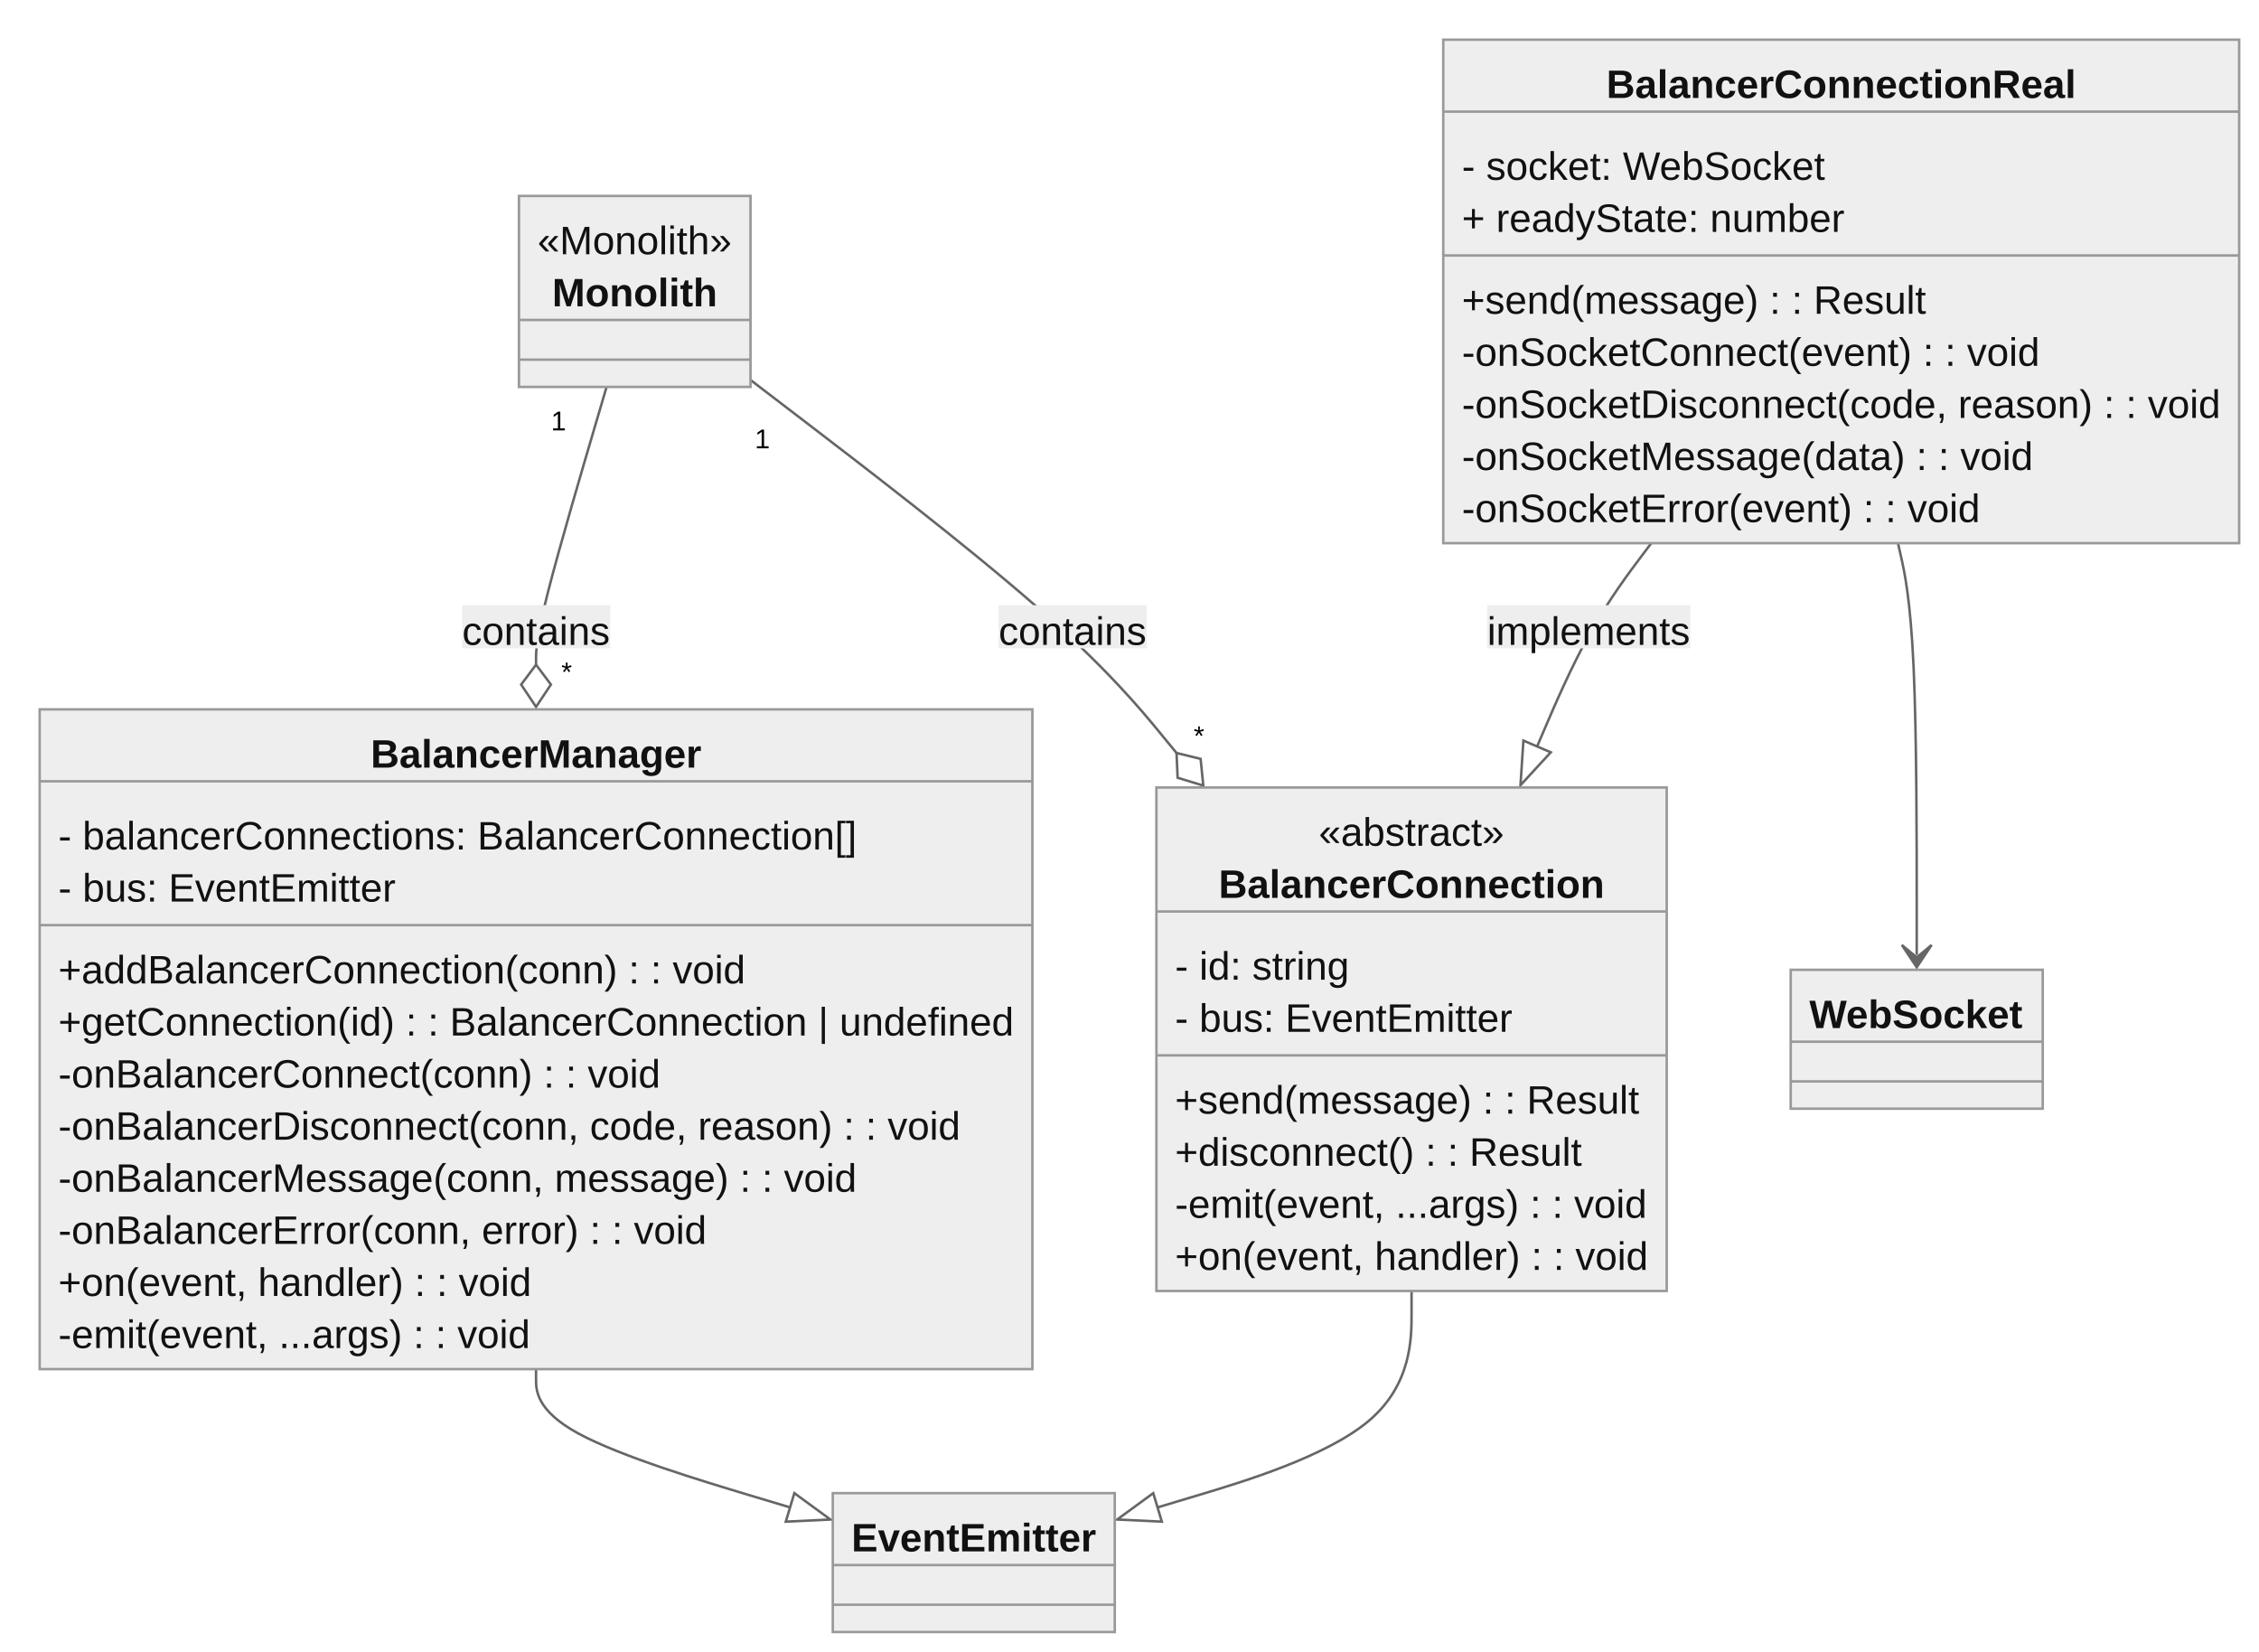
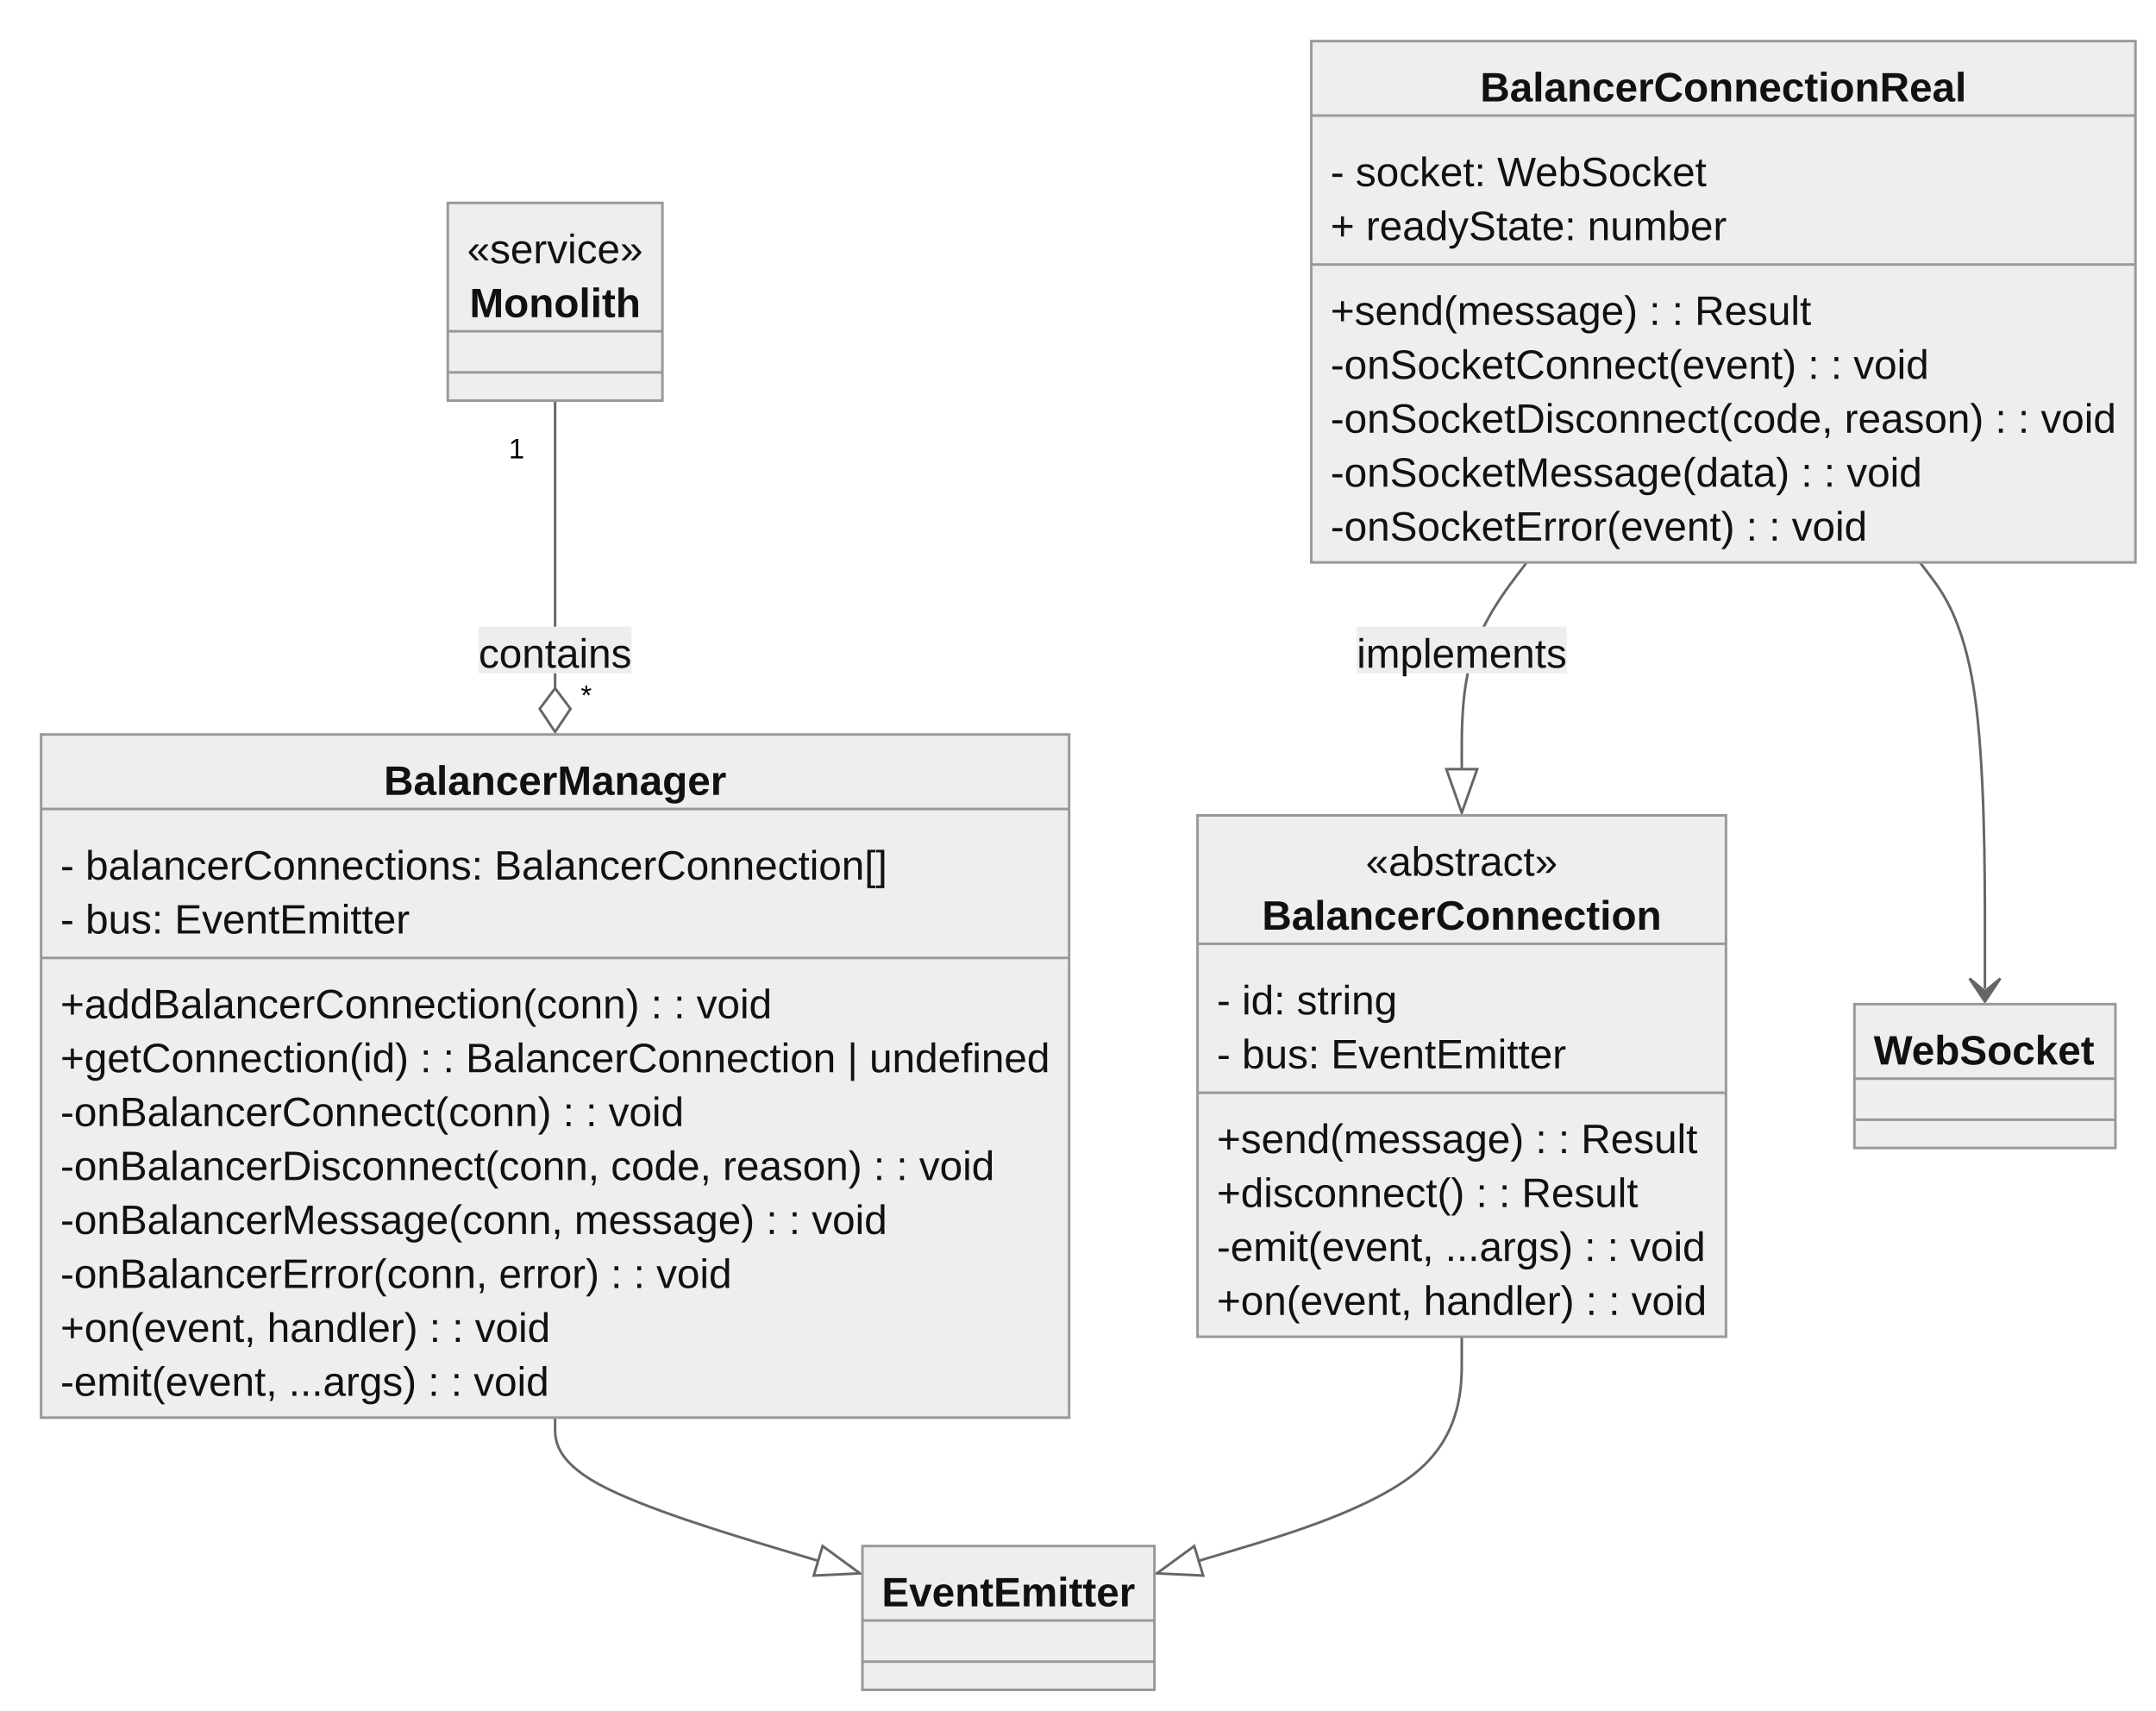
- <svg xmlns="http://www.w3.org/2000/svg" aria-roledescription="classDiagram" role="graphics-document document" viewBox="-8 -8 910.906 666" style="max-width: 910.906px; background-color: white;" width="100%" id="my-svg">
+ <svg xmlns="http://www.w3.org/2000/svg" aria-roledescription="classDiagram" role="graphics-document document" viewBox="-8 -8 839.508 666" style="max-width: 839.508px; background-color: white;" width="100%" id="my-svg">
  <style>#my-svg{font-family:"trebuchet ms",verdana,arial,sans-serif;font-size:16px;fill:#000000;}#my-svg .error-icon{fill:#552222;}#my-svg .error-text{fill:#552222;stroke:#552222;}#my-svg .edge-thickness-normal{stroke-width:2px;}#my-svg .edge-thickness-thick{stroke-width:3.5px;}#my-svg .edge-pattern-solid{stroke-dasharray:0;}#my-svg .edge-pattern-dashed{stroke-dasharray:3;}#my-svg .edge-pattern-dotted{stroke-dasharray:2;}#my-svg .marker{fill:#666;stroke:#666;}#my-svg .marker.cross{stroke:#666;}#my-svg svg{font-family:"trebuchet ms",verdana,arial,sans-serif;font-size:16px;}#my-svg g.classGroup text{fill:#999;stroke:none;font-family:"trebuchet ms",verdana,arial,sans-serif;font-size:10px;}#my-svg g.classGroup text .title{font-weight:bolder;}#my-svg .nodeLabel,#my-svg .edgeLabel{color:#111111;}#my-svg .edgeLabel .label rect{fill:#eee;}#my-svg .label text{fill:#111111;}#my-svg .edgeLabel .label span{background:#eee;}#my-svg .classTitle{font-weight:bolder;}#my-svg .node rect,#my-svg .node circle,#my-svg .node ellipse,#my-svg .node polygon,#my-svg .node path{fill:#eee;stroke:#999;stroke-width:1px;}#my-svg .divider{stroke:#999;stroke-width:1;}#my-svg g.clickable{cursor:pointer;}#my-svg g.classGroup rect{fill:#eee;stroke:#999;}#my-svg g.classGroup line{stroke:#999;stroke-width:1;}#my-svg .classLabel .box{stroke:none;stroke-width:0;fill:#eee;opacity:0.5;}#my-svg .classLabel .label{fill:#999;font-size:10px;}#my-svg .relation{stroke:#666;stroke-width:1;fill:none;}#my-svg .dashed-line{stroke-dasharray:3;}#my-svg .dotted-line{stroke-dasharray:1 2;}#my-svg #compositionStart,#my-svg .composition{fill:#666!important;stroke:#666!important;stroke-width:1;}#my-svg #compositionEnd,#my-svg .composition{fill:#666!important;stroke:#666!important;stroke-width:1;}#my-svg #dependencyStart,#my-svg .dependency{fill:#666!important;stroke:#666!important;stroke-width:1;}#my-svg #dependencyStart,#my-svg .dependency{fill:#666!important;stroke:#666!important;stroke-width:1;}#my-svg #extensionStart,#my-svg .extension{fill:transparent!important;stroke:#666!important;stroke-width:1;}#my-svg #extensionEnd,#my-svg .extension{fill:transparent!important;stroke:#666!important;stroke-width:1;}#my-svg #aggregationStart,#my-svg .aggregation{fill:transparent!important;stroke:#666!important;stroke-width:1;}#my-svg #aggregationEnd,#my-svg .aggregation{fill:transparent!important;stroke:#666!important;stroke-width:1;}#my-svg #lollipopStart,#my-svg .lollipop{fill:#eee!important;stroke:#666!important;stroke-width:1;}#my-svg #lollipopEnd,#my-svg .lollipop{fill:#eee!important;stroke:#666!important;stroke-width:1;}#my-svg .edgeTerminals{font-size:11px;}#my-svg .classTitleText{text-anchor:middle;font-size:18px;fill:#000000;}#my-svg :root{--mermaid-font-family:"trebuchet ms",verdana,arial,sans-serif;}</style>
  <g>
    <defs>
      <marker orient="auto" markerHeight="240" markerWidth="190" refY="7" refX="18" class="marker aggregation classDiagram" id="my-svg_classDiagram-aggregationStart">
        <path d="M 18,7 L9,13 L1,7 L9,1 Z" />
      </marker>
    </defs>
    <defs>
      <marker orient="auto" markerHeight="28" markerWidth="20" refY="7" refX="1" class="marker aggregation classDiagram" id="my-svg_classDiagram-aggregationEnd">
        <path d="M 18,7 L9,13 L1,7 L9,1 Z" />
      </marker>
    </defs>
    <defs>
      <marker orient="auto" markerHeight="240" markerWidth="190" refY="7" refX="18" class="marker extension classDiagram" id="my-svg_classDiagram-extensionStart">
        <path d="M 1,7 L18,13 V 1 Z" />
      </marker>
    </defs>
    <defs>
      <marker orient="auto" markerHeight="28" markerWidth="20" refY="7" refX="1" class="marker extension classDiagram" id="my-svg_classDiagram-extensionEnd">
        <path d="M 1,1 V 13 L18,7 Z" />
      </marker>
    </defs>
    <defs>
      <marker orient="auto" markerHeight="240" markerWidth="190" refY="7" refX="18" class="marker composition classDiagram" id="my-svg_classDiagram-compositionStart">
        <path d="M 18,7 L9,13 L1,7 L9,1 Z" />
      </marker>
    </defs>
    <defs>
      <marker orient="auto" markerHeight="28" markerWidth="20" refY="7" refX="1" class="marker composition classDiagram" id="my-svg_classDiagram-compositionEnd">
        <path d="M 18,7 L9,13 L1,7 L9,1 Z" />
      </marker>
    </defs>
    <defs>
      <marker orient="auto" markerHeight="240" markerWidth="190" refY="7" refX="6" class="marker dependency classDiagram" id="my-svg_classDiagram-dependencyStart">
        <path d="M 5,7 L9,13 L1,7 L9,1 Z" />
      </marker>
    </defs>
    <defs>
      <marker orient="auto" markerHeight="28" markerWidth="20" refY="7" refX="13" class="marker dependency classDiagram" id="my-svg_classDiagram-dependencyEnd">
        <path d="M 18,7 L9,13 L14,7 L9,1 Z" />
      </marker>
    </defs>
    <defs>
      <marker orient="auto" markerHeight="240" markerWidth="190" refY="7" refX="13" class="marker lollipop classDiagram" id="my-svg_classDiagram-lollipopStart">
        <circle r="6" cy="7" cx="7" fill="transparent" stroke="black" />
      </marker>
    </defs>
    <defs>
      <marker orient="auto" markerHeight="240" markerWidth="190" refY="7" refX="1" class="marker lollipop classDiagram" id="my-svg_classDiagram-lollipopEnd">
        <circle r="6" cy="7" cx="7" fill="transparent" stroke="black" />
      </marker>
    </defs>
    <g class="root">
      <g class="clusters" />
      <g class="edgePaths">
-         <path marker-end="url(#my-svg_classDiagram-aggregationEnd)" style="fill:none" class="edge-pattern-solid relation" id="id1" d="M236.596,148L231.855,164.083C227.113,180.167,217.631,212.333,212.89,231C208.148,249.667,208.148,254.833,208.148,257.417L208.148,260" />
-         <path marker-end="url(#my-svg_classDiagram-aggregationEnd)" style="fill:none" class="edge-pattern-solid relation" id="id2" d="M294.633,145.206L316.271,161.755C337.91,178.304,381.188,211.402,409.818,236.466C438.449,261.53,452.433,278.559,459.425,287.074L466.417,295.589" />
-         <path marker-end="url(#my-svg_classDiagram-extensionEnd)" style="fill:none" class="edge-pattern-solid relation" id="id3" d="M208.148,544L208.148,548.167C208.148,552.333,208.148,560.667,225.22,569.959C242.291,579.251,276.434,589.503,293.505,594.628L310.577,599.754" />
-         <path marker-end="url(#my-svg_classDiagram-extensionEnd)" style="fill:none" class="edge-pattern-solid relation" id="id4" d="M561.188,512.5L561.188,521.917C561.188,531.333,561.188,550.167,544.116,564.709C527.045,579.251,492.902,589.503,475.831,594.628L458.759,599.754" />
-         <path marker-end="url(#my-svg_classDiagram-extensionEnd)" style="fill:none" class="edge-pattern-solid relation" id="id5" d="M657.86,211L653.648,216.583C649.435,222.167,641.011,233.333,633.335,246.993C625.66,260.652,618.733,276.805,615.27,284.881L611.807,292.957" />
-         <path marker-end="url(#my-svg_classDiagram-dependencyEnd)" style="fill:none" class="edge-pattern-solid relation" id="id6" d="M757.334,211L758.593,216.583C759.853,222.167,762.372,233.333,763.631,261C764.891,288.667,764.891,332.833,764.891,354.917L764.891,377" />
+         <path marker-end="url(#my-svg_classDiagram-aggregationEnd)" style="fill:none" class="edge-pattern-solid relation" id="id1" d="M208.148,148L208.148,164.083C208.148,180.167,208.148,212.333,208.148,231C208.148,249.667,208.148,254.833,208.148,257.417L208.148,260" />
+         <path marker-end="url(#my-svg_classDiagram-extensionEnd)" style="fill:none" class="edge-pattern-solid relation" id="id2" d="M208.148,544L208.148,548.167C208.148,552.333,208.148,560.667,225.22,569.959C242.291,579.251,276.434,589.503,293.505,594.628L310.577,599.754" />
+         <path marker-end="url(#my-svg_classDiagram-extensionEnd)" style="fill:none" class="edge-pattern-solid relation" id="id3" d="M561.188,512.5L561.188,521.917C561.188,531.333,561.188,550.167,544.116,564.709C527.045,579.251,492.902,589.503,475.831,594.628L458.759,599.754" />
+         <path marker-end="url(#my-svg_classDiagram-extensionEnd)" style="fill:none" class="edge-pattern-solid relation" id="id4" d="M586.462,211L582.249,216.583C578.037,222.167,569.612,233.333,565.4,246.75C561.188,260.167,561.188,275.833,561.188,283.667L561.188,291.5" />
+         <path marker-end="url(#my-svg_classDiagram-dependencyEnd)" style="fill:none" class="edge-pattern-solid relation" id="id5" d="M739.616,211L743.829,216.583C748.041,222.167,756.466,233.333,760.678,261C764.891,288.667,764.891,332.833,764.891,354.917L764.891,377" />
      </g>
      <g class="edgeLabels">
        <g transform="translate(208.1484, 244.5)" class="edgeLabel">
          <g transform="translate(-29.79688, -8.5)" class="label">
-             <rect height="17.428" width="59.708" ry="0" rx="0" />
+             <rect height="18.204" width="59.581" ry="0" rx="0" />
            <text style="">
              <tspan class="row" x="0" dy="1em" xml:space="preserve">contains</tspan>
            </text>
          </g>
        </g>
-         <g transform="translate(217.2597, 160.5444)" class="edgeTerminals">
+         <g transform="translate(193.1484, 165.5)" class="edgeTerminals">
          <g transform="translate(-3.0625, -6)" class="inner">
            <text style="">
              <tspan class="row" x="0" dy="1em" xml:space="preserve">1</tspan>
            </text>
          </g>
        </g>
-         <g transform="translate(218.3594, 255.7127)" class="edgeTerminals">
+         <g transform="translate(218.1484, 255.5)" class="edgeTerminals">
          <g transform="translate(-2.5, -6)" class="inner" />
          <text style="">
            <tspan class="row" x="0" dy="1em" xml:space="preserve">*</tspan>
          </text>
        </g>
-         <g transform="translate(424.4648, 244.5)" class="edgeLabel">
-           <g transform="translate(-29.79688, -8.5)" class="label">
-             <rect height="17.428" width="59.708" ry="0" rx="0" />
-             <text style="">
-               <tspan class="row" x="0" dy="1em" xml:space="preserve">contains</tspan>
-             </text>
-           </g>
-         </g>
-         <g transform="translate(299.4212, 167.752)" class="edgeTerminals">
-           <g transform="translate(-3.0625, -6)" class="inner">
-             <text style="">
-               <tspan class="row" x="0" dy="1em" xml:space="preserve">1</tspan>
-             </text>
-           </g>
-         </g>
-         <g transform="translate(473.3267, 281.4563)" class="edgeTerminals">
-           <g transform="translate(-2.5, -6)" class="inner" />
-           <text style="">
-             <tspan class="row" x="0" dy="1em" xml:space="preserve">*</tspan>
-           </text>
-         </g>
        <g class="edgeLabel">
          <g transform="translate(0, 0)" class="label">
            <rect height="0" width="0" ry="0" rx="0" />
            <text style="">
              <tspan class="row" x="0" dy="1em" xml:space="preserve" />
            </text>
          </g>
        </g>
        <g class="edgeLabel">
          <g transform="translate(0, 0)" class="label">
            <rect height="0" width="0" ry="0" rx="0" />
            <text style="">
              <tspan class="row" x="0" dy="1em" xml:space="preserve" />
            </text>
          </g>
        </g>
-         <g transform="translate(632.5859, 244.5)" class="edgeLabel">
+         <g transform="translate(561.1875, 244.5)" class="edgeLabel">
          <g transform="translate(-40.90625, -8.5)" class="label">
-             <rect height="17.428" width="81.911" ry="0" rx="0" />
+             <rect height="18.204" width="81.784" ry="0" rx="0" />
            <text style="">
              <tspan class="row" x="0" dy="1em" xml:space="preserve">implements</tspan>
            </text>
          </g>
        </g>
        <g class="edgeLabel">
          <g transform="translate(0, 0)" class="label">
            <rect height="0" width="0" ry="0" rx="0" />
            <text style="">
              <tspan class="row" x="0" dy="1em" xml:space="preserve" />
            </text>
          </g>
        </g>
      </g>
      <g class="nodes">
-         <g transform="translate(247.9453, 109.5)" id="classId-Monolith-0" class="node default">
-           <rect height="77" width="93.375" y="-38.5" x="-46.688" class="outer title-state" />
-           <line y2="11.5" y1="11.5" x2="46.688" x1="-46.688" class="divider" />
-           <line y2="27.5" y1="27.5" x2="46.688" x1="-46.688" class="divider" />
-           <g class="label">
-             <text transform="translate( -39.1875, -31)" style="">
-               <tspan class="title-row" x="0" dy="1em" xml:space="preserve">«Monolith»</tspan>
+         <g transform="translate(208.1484, 109.5)" id="classId-Monolith-0" class="node default">
+           <rect height="77" width="83.578" y="-38.5" x="-41.789" class="outer title-state" />
+           <line y2="11.5" y1="11.5" x2="41.789" x1="-41.789" class="divider" />
+           <line y2="27.5" y1="27.5" x2="41.789" x1="-41.789" class="divider" />
+           <g class="label">
+             <text transform="translate( -34.28906, -31)" style="">
+               <tspan class="title-row" x="0" dy="1em" xml:space="preserve">«service»</tspan>
            </text>
            <text transform="translate( -33.32031, -10)" class="classTitle" style="">
              <tspan class="title-row" x="0" dy="1em" xml:space="preserve">Monolith</tspan>
            </text>
          </g>
        </g>
        <g transform="translate(208.1484, 411)" id="classId-BalancerManager-1" class="node default">
          <rect height="266" width="400.297" y="-133" x="-200.148" class="outer title-state" />
          <line y2="-104" y1="-104" x2="200.148" x1="-200.148" class="divider" />
          <line y2="-46" y1="-46" x2="200.148" x1="-200.148" class="divider" />
          <g class="label">
            <text style="">
              <tspan class="title-row" x="0" dy="1em" xml:space="preserve" />
            </text>
            <text transform="translate( -66.69531, -125.5)" class="classTitle" style="">
              <tspan class="title-row" x="0" dy="1em" xml:space="preserve">BalancerManager</tspan>
            </text>
            <text transform="translate( -192.6484, -92.5)" style="">
              <tspan class="title-row" x="0" dy="1em" xml:space="preserve">- balancerConnections: BalancerConnection[]</tspan>
            </text>
            <text transform="translate( -192.6484, -71.5)" style="">
              <tspan class="title-row" x="0" dy="1em" xml:space="preserve">- bus: EventEmitter</tspan>
            </text>
            <text transform="translate( -192.6484, -38.5)" style="">
              <tspan class="title-row" x="0" dy="1em" xml:space="preserve">+addBalancerConnection(conn) : : void</tspan>
            </text>
            <text transform="translate( -192.6484, -17.5)" style="">
              <tspan class="title-row" x="0" dy="1em" xml:space="preserve">+getConnection(id) : : BalancerConnection | undefined</tspan>
            </text>
            <text transform="translate( -192.6484, 3.5)" style="">
              <tspan class="title-row" x="0" dy="1em" xml:space="preserve">-onBalancerConnect(conn) : : void</tspan>
            </text>
            <text transform="translate( -192.6484, 24.5)" style="">
              <tspan class="title-row" x="0" dy="1em" xml:space="preserve">-onBalancerDisconnect(conn, code, reason) : : void</tspan>
            </text>
            <text transform="translate( -192.6484, 45.5)" style="">
              <tspan class="title-row" x="0" dy="1em" xml:space="preserve">-onBalancerMessage(conn, message) : : void</tspan>
            </text>
            <text transform="translate( -192.6484, 66.5)" style="">
              <tspan class="title-row" x="0" dy="1em" xml:space="preserve">-onBalancerError(conn, error) : : void</tspan>
            </text>
            <text transform="translate( -192.6484, 87.5)" style="">
              <tspan class="title-row" x="0" dy="1em" xml:space="preserve">+on(event, handler) : : void</tspan>
            </text>
            <text transform="translate( -192.6484, 108.5)" style="">
              <tspan class="title-row" x="0" dy="1em" xml:space="preserve">-emit(event, ...args) : : void</tspan>
            </text>
          </g>
        </g>
        <g transform="translate(561.1875, 411)" id="classId-BalancerConnection-2" class="node default">
          <rect height="203" width="205.781" y="-101.5" x="-102.891" class="outer title-state" />
          <line y2="-51.5" y1="-51.5" x2="102.891" x1="-102.891" class="divider" />
          <line y2="6.5" y1="6.5" x2="102.891" x1="-102.891" class="divider" />
          <g class="label">
            <text transform="translate( -37.40625, -94)" style="">
              <tspan class="title-row" x="0" dy="1em" xml:space="preserve">«abstract»</tspan>
            </text>
            <text transform="translate( -77.79688, -73)" class="classTitle" style="">
              <tspan class="title-row" x="0" dy="1em" xml:space="preserve">BalancerConnection</tspan>
            </text>
            <text transform="translate( -95.39062, -40)" style="">
              <tspan class="title-row" x="0" dy="1em" xml:space="preserve">- id: string</tspan>
            </text>
            <text transform="translate( -95.39062, -19)" style="">
              <tspan class="title-row" x="0" dy="1em" xml:space="preserve">- bus: EventEmitter</tspan>
            </text>
            <text transform="translate( -95.39062, 14)" style="">
              <tspan class="title-row" x="0" dy="1em" xml:space="preserve">+send(message) : : Result</tspan>
            </text>
            <text transform="translate( -95.39062, 35)" style="">
              <tspan class="title-row" x="0" dy="1em" xml:space="preserve">+disconnect() : : Result</tspan>
            </text>
            <text transform="translate( -95.39062, 56)" style="">
              <tspan class="title-row" x="0" dy="1em" xml:space="preserve">-emit(event, ...args) : : void</tspan>
            </text>
            <text transform="translate( -95.39062, 77)" style="">
              <tspan class="title-row" x="0" dy="1em" xml:space="preserve">+on(event, handler) : : void</tspan>
            </text>
          </g>
        </g>
-         <g transform="translate(734.4375, 109.5)" id="classId-BalancerConnectionReal-3" class="node default">
+         <g transform="translate(663.0391, 109.5)" id="classId-BalancerConnectionReal-3" class="node default">
          <rect height="203" width="320.938" y="-101.5" x="-160.469" class="outer title-state" />
          <line y2="-72.5" y1="-72.5" x2="160.469" x1="-160.469" class="divider" />
          <line y2="-14.5" y1="-14.5" x2="160.469" x1="-160.469" class="divider" />
          <g class="label">
            <text style="">
              <tspan class="title-row" x="0" dy="1em" xml:space="preserve" />
            </text>
            <text transform="translate( -94.69531, -94)" class="classTitle" style="">
              <tspan class="title-row" x="0" dy="1em" xml:space="preserve">BalancerConnectionReal</tspan>
            </text>
            <text transform="translate( -152.9688, -61)" style="">
              <tspan class="title-row" x="0" dy="1em" xml:space="preserve">- socket: WebSocket</tspan>
            </text>
            <text transform="translate( -152.9688, -40)" style="">
              <tspan class="title-row" x="0" dy="1em" xml:space="preserve">+ readyState: number</tspan>
            </text>
            <text transform="translate( -152.9688, -7)" style="">
              <tspan class="title-row" x="0" dy="1em" xml:space="preserve">+send(message) : : Result</tspan>
            </text>
            <text transform="translate( -152.9688, 14)" style="">
              <tspan class="title-row" x="0" dy="1em" xml:space="preserve">-onSocketConnect(event) : : void</tspan>
            </text>
            <text transform="translate( -152.9688, 35)" style="">
              <tspan class="title-row" x="0" dy="1em" xml:space="preserve">-onSocketDisconnect(code, reason) : : void</tspan>
            </text>
            <text transform="translate( -152.9688, 56)" style="">
              <tspan class="title-row" x="0" dy="1em" xml:space="preserve">-onSocketMessage(data) : : void</tspan>
            </text>
            <text transform="translate( -152.9688, 77)" style="">
              <tspan class="title-row" x="0" dy="1em" xml:space="preserve">-onSocketError(event) : : void</tspan>
            </text>
          </g>
        </g>
        <g transform="translate(384.668, 622)" id="classId-EventEmitter-4" class="node default">
          <rect height="56" width="113.703" y="-28" x="-56.852" class="outer title-state" />
          <line y2="1" y1="1" x2="56.852" x1="-56.852" class="divider" />
          <line y2="17" y1="17" x2="56.852" x1="-56.852" class="divider" />
          <g class="label">
            <text style="">
              <tspan class="title-row" x="0" dy="1em" xml:space="preserve" />
            </text>
            <text transform="translate( -49.35156, -20.5)" class="classTitle" style="">
              <tspan class="title-row" x="0" dy="1em" xml:space="preserve">EventEmitter</tspan>
            </text>
          </g>
        </g>
        <g transform="translate(764.8906, 411)" id="classId-WebSocket-5" class="node default">
          <rect height="56" width="101.625" y="-28" x="-50.812" class="outer title-state" />
          <line y2="1" y1="1" x2="50.812" x1="-50.812" class="divider" />
          <line y2="17" y1="17" x2="50.812" x1="-50.812" class="divider" />
          <g class="label">
            <text style="">
              <tspan class="title-row" x="0" dy="1em" xml:space="preserve" />
            </text>
            <text transform="translate( -43.3125, -20.5)" class="classTitle" style="">
              <tspan class="title-row" x="0" dy="1em" xml:space="preserve">WebSocket</tspan>
            </text>
          </g>
        </g>
      </g>
    </g>
  </g>
</svg>
